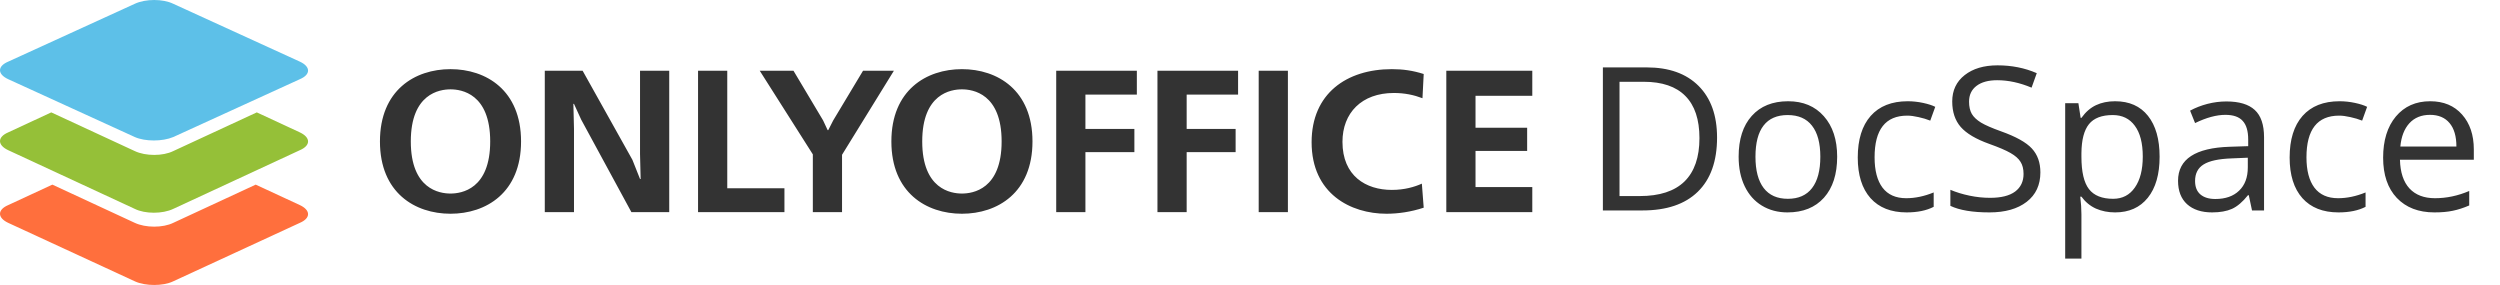
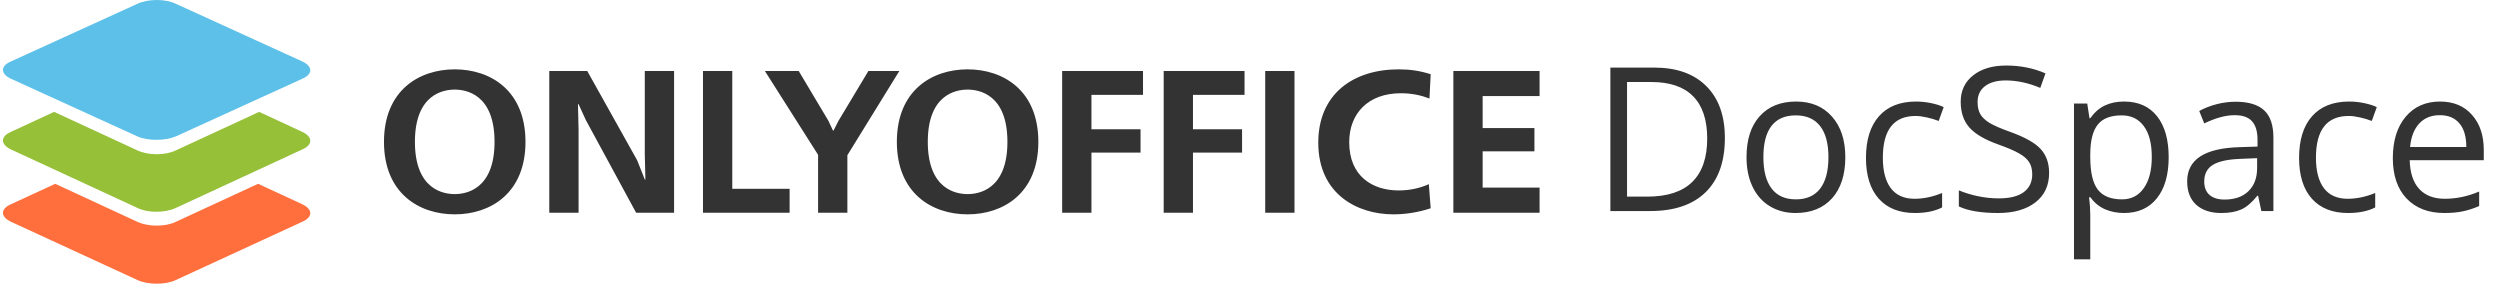
- <svg xmlns="http://www.w3.org/2000/svg" width="386" height="44" viewBox="0 0 386 44" fill="none">
-   <path fill-rule="evenodd" clip-rule="evenodd" d="M20.875 43.461L1.254 34.403C-0.418 33.612 -0.418 32.389 1.254 31.671L8.085 28.507L20.802 34.403C22.474 35.193 25.163 35.193 26.762 34.403L39.479 28.507L46.31 31.671C47.982 32.461 47.982 33.684 46.31 34.403L26.689 43.461C25.163 44.18 22.474 44.18 20.875 43.461Z" fill="#FF6F3D" />
-   <path fill-rule="evenodd" clip-rule="evenodd" d="M20.811 32.251L1.25 23.182C-0.417 22.39 -0.417 21.167 1.25 20.447L7.915 17.352L20.811 23.326C22.478 24.118 25.159 24.118 26.753 23.326L39.649 17.352L46.314 20.447C47.981 21.239 47.981 22.462 46.314 23.182L26.753 32.251C25.086 33.043 22.405 33.043 20.811 32.251Z" fill="#95C038" />
-   <path fill-rule="evenodd" clip-rule="evenodd" d="M20.811 21.158L1.25 12.22C-0.417 11.439 -0.417 10.233 1.25 9.524L20.811 0.585C22.478 -0.195 25.159 -0.195 26.753 0.585L46.314 9.524C47.981 10.304 47.981 11.51 46.314 12.22L26.753 21.158C25.086 21.867 22.405 21.867 20.811 21.158Z" fill="#5DC0E8" />
-   <path fill-rule="evenodd" clip-rule="evenodd" d="M312.92 31.163C314.33 30.075 315.035 28.56 315.035 26.616C315.035 25.105 314.597 23.877 313.72 22.93C312.854 21.983 311.263 21.097 308.947 20.271C307.567 19.778 306.54 19.33 305.865 18.927C305.2 18.514 304.727 18.066 304.445 17.582C304.163 17.089 304.022 16.459 304.022 15.694C304.022 14.657 304.405 13.846 305.17 13.262C305.936 12.678 306.998 12.386 308.358 12.386C310.08 12.386 311.852 12.768 313.675 13.534L314.476 11.298C312.633 10.492 310.614 10.089 308.418 10.089C306.313 10.089 304.621 10.593 303.342 11.6C302.063 12.607 301.424 13.962 301.424 15.664C301.424 17.285 301.862 18.599 302.738 19.607C303.624 20.614 305.095 21.485 307.149 22.22C308.619 22.744 309.712 23.212 310.427 23.625C311.152 24.038 311.666 24.491 311.968 24.985C312.28 25.468 312.436 26.092 312.436 26.858C312.436 28.016 312.003 28.922 311.137 29.577C310.271 30.221 308.982 30.544 307.27 30.544C306.223 30.544 305.165 30.433 304.098 30.211C303.03 29.99 302.043 29.688 301.137 29.305V31.782C302.547 32.457 304.561 32.795 307.179 32.795C309.596 32.795 311.51 32.251 312.92 31.163ZM262.138 29.607C264.122 27.674 265.114 24.884 265.114 21.238C265.114 17.824 264.162 15.165 262.259 13.262C260.355 11.358 257.687 10.407 254.252 10.407H247.485V32.492H253.603C257.319 32.492 260.164 31.531 262.138 29.607ZM260.219 14.818C261.67 16.278 262.395 18.448 262.395 21.329C262.395 24.279 261.624 26.51 260.083 28.021C258.543 29.521 256.241 30.272 253.18 30.272H250.053V12.627H253.784C256.634 12.627 258.779 13.357 260.219 14.818ZM281.618 30.529C282.978 29.008 283.658 26.898 283.658 24.199C283.658 21.57 282.973 19.486 281.603 17.945C280.244 16.404 278.406 15.633 276.089 15.633C273.692 15.633 271.819 16.389 270.47 17.899C269.12 19.4 268.445 21.5 268.445 24.199C268.445 25.941 268.758 27.462 269.382 28.761C270.006 30.06 270.893 31.057 272.041 31.752C273.189 32.447 274.503 32.795 275.984 32.795C278.38 32.795 280.259 32.039 281.618 30.529ZM272.313 29.033C271.467 27.925 271.044 26.314 271.044 24.199C271.044 22.064 271.462 20.457 272.298 19.38C273.133 18.302 274.372 17.764 276.014 17.764C277.675 17.764 278.929 18.312 279.775 19.41C280.631 20.498 281.059 22.094 281.059 24.199C281.059 26.324 280.631 27.94 279.775 29.048C278.929 30.146 277.686 30.695 276.044 30.695C274.402 30.695 273.159 30.141 272.313 29.033ZM294.376 32.795C291.979 32.795 290.121 32.059 288.802 30.589C287.493 29.109 286.838 27.019 286.838 24.32C286.838 21.55 287.503 19.41 288.832 17.899C290.171 16.389 292.075 15.633 294.542 15.633C295.338 15.633 296.134 15.719 296.929 15.89C297.725 16.061 298.349 16.263 298.802 16.495L298.032 18.625C297.478 18.403 296.874 18.222 296.219 18.081C295.565 17.93 294.985 17.854 294.482 17.854C291.118 17.854 289.436 19.999 289.436 24.29C289.436 26.324 289.844 27.885 290.66 28.973C291.486 30.06 292.704 30.604 294.316 30.604C295.695 30.604 297.11 30.307 298.561 29.713V31.933C297.453 32.508 296.058 32.795 294.376 32.795ZM326.569 32.795C325.491 32.795 324.504 32.598 323.608 32.206C322.722 31.803 321.977 31.188 321.372 30.363H321.191C321.312 31.329 321.372 32.246 321.372 33.112V39.925H318.865V15.936H320.904L321.251 18.202H321.372C322.017 17.295 322.767 16.641 323.623 16.238C324.479 15.835 325.461 15.633 326.569 15.633C328.764 15.633 330.456 16.384 331.645 17.884C332.843 19.385 333.443 21.49 333.443 24.199C333.443 26.918 332.833 29.033 331.615 30.544C330.406 32.044 328.724 32.795 326.569 32.795ZM326.206 17.764C324.514 17.764 323.291 18.232 322.536 19.168C321.78 20.105 321.392 21.596 321.372 23.64V24.199C321.372 26.525 321.76 28.192 322.536 29.199C323.311 30.196 324.555 30.695 326.267 30.695C327.697 30.695 328.815 30.116 329.621 28.957C330.436 27.799 330.844 26.203 330.844 24.169C330.844 22.104 330.436 20.523 329.621 19.425C328.815 18.317 327.677 17.764 326.206 17.764ZM347.212 30.136L347.711 32.492H349.569V21.193C349.569 19.259 349.091 17.854 348.134 16.978C347.187 16.102 345.727 15.664 343.753 15.664C342.776 15.664 341.799 15.79 340.822 16.041C339.856 16.293 338.964 16.641 338.149 17.084L338.919 19.002C340.661 18.156 342.222 17.733 343.602 17.733C344.831 17.733 345.722 18.046 346.276 18.67C346.84 19.284 347.122 20.241 347.122 21.54V22.567L344.312 22.658C338.964 22.819 336.29 24.572 336.29 27.915C336.29 29.476 336.754 30.68 337.68 31.526C338.617 32.372 339.906 32.795 341.548 32.795C342.776 32.795 343.798 32.613 344.614 32.251C345.44 31.878 346.266 31.173 347.092 30.136H347.212ZM345.717 29.441C344.831 30.297 343.607 30.725 342.046 30.725C341.059 30.725 340.289 30.488 339.735 30.015C339.191 29.542 338.919 28.852 338.919 27.945C338.919 26.787 339.357 25.936 340.233 25.392C341.12 24.838 342.56 24.526 344.554 24.456L347.061 24.35V25.846C347.061 27.387 346.613 28.585 345.717 29.441ZM361.058 32.795C358.661 32.795 356.803 32.059 355.484 30.589C354.174 29.109 353.52 27.019 353.52 24.32C353.52 21.55 354.185 19.41 355.514 17.899C356.853 16.389 358.757 15.633 361.224 15.633C362.02 15.633 362.815 15.719 363.611 15.89C364.407 16.061 365.031 16.263 365.484 16.495L364.714 18.625C364.16 18.403 363.556 18.222 362.901 18.081C362.246 17.93 361.667 17.854 361.164 17.854C357.8 17.854 356.118 19.999 356.118 24.29C356.118 26.324 356.526 27.885 357.342 28.973C358.168 30.06 359.386 30.604 360.998 30.604C362.377 30.604 363.792 30.307 365.243 29.713V31.933C364.135 32.508 362.74 32.795 361.058 32.795ZM370.069 30.559C371.489 32.049 373.423 32.795 375.87 32.795C376.988 32.795 377.94 32.709 378.726 32.538C379.521 32.377 380.362 32.105 381.248 31.722V29.486C379.506 30.232 377.744 30.604 375.961 30.604C374.269 30.604 372.955 30.101 372.018 29.093C371.092 28.086 370.603 26.611 370.553 24.667H381.958V23.081C381.958 20.845 381.354 19.048 380.146 17.688C378.937 16.318 377.295 15.633 375.221 15.633C373.005 15.633 371.238 16.419 369.918 17.99C368.609 19.561 367.955 21.681 367.955 24.35C367.955 26.999 368.66 29.068 370.069 30.559ZM372.003 19.032C372.799 18.166 373.861 17.733 375.191 17.733C376.5 17.733 377.507 18.156 378.212 19.002C378.917 19.838 379.269 21.047 379.269 22.628H370.613C370.754 21.097 371.218 19.899 372.003 19.032ZM58.664 21.839C58.664 13.919 64.063 10.677 69.558 10.677C75.052 10.677 80.451 13.919 80.451 21.839C80.451 29.758 75.052 33.001 69.558 33.001C64.063 33.001 58.664 29.758 58.664 21.839ZM75.687 21.839C75.687 14.449 71.241 13.795 69.558 13.795C67.874 13.795 63.428 14.449 63.428 21.839C63.428 29.228 67.874 29.883 69.558 29.883C71.241 29.883 75.687 29.228 75.687 21.839ZM88.625 32.751H84.115V10.926H89.959L97.644 24.676L98.82 27.638H98.915L98.82 23.772V10.926H103.329V32.751H97.486L89.736 18.471L88.625 16.04H88.529L88.625 19.906V32.751ZM107.779 32.751H121.118V29.072H112.289V10.926H107.779V32.751ZM125.501 23.834L117.307 10.926H122.516L127.089 18.596L127.788 20.093H127.883L128.645 18.596L133.25 10.926H138.014L130.011 23.897V32.751H125.501V23.834ZM148.522 10.677C143.027 10.677 137.628 13.919 137.628 21.839C137.628 29.758 143.027 33.001 148.522 33.001C154.016 33.001 159.415 29.758 159.415 21.839C159.415 13.919 154.016 10.677 148.522 10.677ZM148.522 13.795C150.205 13.795 154.651 14.449 154.651 21.839C154.651 29.228 150.205 29.883 148.522 29.883C146.838 29.883 142.392 29.228 142.392 21.839C142.392 14.449 146.838 13.795 148.522 13.795ZM167.589 32.751H163.079V10.926H175.529V14.605H167.589V19.906H175.148V23.491H167.589V32.751ZM178.711 32.751H183.221V23.491H190.779V19.906H183.221V14.605H191.16V10.926H178.711V32.751ZM198.852 32.751H194.342V10.926H198.852V32.751ZM219.535 28.355C218.423 28.854 216.867 29.322 214.898 29.322C210.896 29.322 207.276 27.17 207.276 21.901C207.276 17.442 210.229 14.356 215.215 14.356C216.899 14.356 218.328 14.668 219.63 15.166L219.82 11.425C218.137 10.895 216.645 10.677 214.898 10.677C207.911 10.677 202.512 14.449 202.512 21.963C202.512 29.914 208.546 33.001 214.072 33.001C215.851 33.001 217.851 32.72 219.82 32.066L219.535 28.355ZM236.586 32.751H223.31V10.926H236.586V14.792H227.82V19.719H235.792V23.304H227.82V28.885H236.586V32.751Z" fill="#333333" />
+ <svg xmlns="http://www.w3.org/2000/svg" width="423" height="48" viewBox="0 0 423 48" fill="none">
+   <path fill-rule="evenodd" clip-rule="evenodd" d="M23.322 47.412L1.871 37.53C0.043 36.667 0.043 35.334 1.871 34.55L9.339 31.099L23.243 37.53C25.07 38.392 28.01 38.392 29.757 37.53L43.661 31.099L51.13 34.55C52.957 35.412 52.957 36.745 51.13 37.53L29.678 47.412C28.01 48.196 25.07 48.196 23.322 47.412Z" fill="#FF6F3D" />
+   <path fill-rule="evenodd" clip-rule="evenodd" d="M23.253 35.183L1.866 25.29C0.045 24.426 0.045 23.091 1.866 22.306L9.153 18.93L23.253 25.447C25.074 26.311 28.005 26.311 29.747 25.447L43.846 18.93L51.134 22.306C52.955 23.17 52.955 24.505 51.134 25.29L29.747 35.183C27.926 36.047 24.995 36.047 23.253 35.183Z" fill="#95C038" />
+   <path fill-rule="evenodd" clip-rule="evenodd" d="M23.253 23.081L1.866 13.33C0.045 12.479 0.045 11.164 1.866 10.39L23.253 0.638C25.074 -0.213 28.005 -0.213 29.747 0.638L51.134 10.39C52.955 11.241 52.955 12.556 51.134 13.33L29.747 23.081C27.926 23.855 24.995 23.855 23.253 23.081Z" fill="#5DC0E8" />
+   <path fill-rule="evenodd" clip-rule="evenodd" d="M344.385 34.247C345.935 33.052 346.709 31.386 346.709 29.25C346.709 27.59 346.228 26.24 345.265 25.199C344.313 24.159 342.565 23.185 340.019 22.277C338.503 21.735 337.374 21.242 336.632 20.8C335.902 20.346 335.382 19.854 335.072 19.322C334.762 18.78 334.607 18.088 334.607 17.247C334.607 16.107 335.028 15.216 335.869 14.574C336.71 13.932 337.877 13.611 339.372 13.611C341.264 13.611 343.212 14.032 345.215 14.873L346.095 12.416C344.07 11.531 341.851 11.088 339.438 11.088C337.125 11.088 335.265 11.641 333.86 12.748C332.454 13.855 331.751 15.343 331.751 17.214C331.751 18.996 332.233 20.44 333.196 21.547C334.17 22.654 335.786 23.611 338.043 24.419C339.659 24.994 340.86 25.509 341.646 25.963C342.443 26.417 343.007 26.915 343.339 27.457C343.682 27.988 343.854 28.674 343.854 29.516C343.854 30.788 343.378 31.785 342.426 32.504C341.474 33.212 340.058 33.566 338.176 33.566C337.025 33.566 335.863 33.445 334.69 33.201C333.517 32.958 332.432 32.626 331.436 32.205V34.928C332.986 35.669 335.199 36.04 338.077 36.04C340.733 36.04 342.836 35.442 344.385 34.247ZM288.578 32.537C290.758 30.412 291.849 27.346 291.849 23.34C291.849 19.588 290.803 16.666 288.711 14.574C286.619 12.482 283.686 11.437 279.912 11.437H272.475V35.708H279.198C283.282 35.708 286.409 34.651 288.578 32.537ZM286.47 16.284C288.063 17.889 288.86 20.274 288.86 23.439C288.86 26.682 288.014 29.134 286.32 30.794C284.627 32.443 282.098 33.268 278.733 33.268H275.297V13.877H279.397C282.53 13.877 284.887 14.679 286.47 16.284ZM309.986 33.55C311.48 31.879 312.227 29.56 312.227 26.594C312.227 23.705 311.475 21.414 309.97 19.721C308.475 18.027 306.456 17.181 303.91 17.181C301.276 17.181 299.217 18.011 297.734 19.671C296.251 21.32 295.51 23.628 295.51 26.594C295.51 28.509 295.853 30.18 296.539 31.607C297.225 33.035 298.199 34.131 299.461 34.895C300.723 35.658 302.167 36.04 303.794 36.04C306.428 36.04 308.492 35.21 309.986 33.55ZM299.76 31.906C298.83 30.689 298.365 28.918 298.365 26.594C298.365 24.247 298.824 22.482 299.743 21.298C300.662 20.114 302.023 19.521 303.827 19.521C305.653 19.521 307.031 20.125 307.961 21.331C308.902 22.526 309.372 24.281 309.372 26.594C309.372 28.929 308.902 30.705 307.961 31.923C307.031 33.129 305.664 33.732 303.86 33.732C302.056 33.732 300.689 33.124 299.76 31.906ZM324.007 36.04C321.372 36.04 319.33 35.232 317.881 33.616C316.442 31.989 315.722 29.693 315.722 26.727C315.722 23.683 316.453 21.331 317.914 19.671C319.386 18.011 321.478 17.181 324.189 17.181C325.063 17.181 325.938 17.275 326.812 17.463C327.687 17.651 328.373 17.872 328.871 18.127L328.024 20.468C327.415 20.224 326.751 20.025 326.032 19.87C325.312 19.704 324.676 19.621 324.123 19.621C320.426 19.621 318.578 21.979 318.578 26.693C318.578 28.929 319.026 30.645 319.923 31.84C320.83 33.035 322.169 33.633 323.94 33.633C325.456 33.633 327.011 33.306 328.605 32.653V35.094C327.388 35.725 325.855 36.04 324.007 36.04ZM359.385 36.04C358.201 36.04 357.116 35.824 356.131 35.393C355.157 34.95 354.338 34.275 353.674 33.367H353.475C353.608 34.43 353.674 35.437 353.674 36.389V43.876H350.918V17.513H353.16L353.541 20.003H353.674C354.383 19.007 355.207 18.287 356.148 17.845C357.089 17.402 358.168 17.181 359.385 17.181C361.798 17.181 363.657 18.005 364.963 19.654C366.28 21.303 366.939 23.616 366.939 26.594C366.939 29.582 366.269 31.906 364.93 33.566C363.602 35.215 361.754 36.04 359.385 36.04ZM358.987 19.521C357.127 19.521 355.783 20.036 354.953 21.065C354.122 22.095 353.696 23.733 353.674 25.98V26.594C353.674 29.15 354.1 30.982 354.953 32.089C355.805 33.185 357.172 33.732 359.053 33.732C360.625 33.732 361.853 33.096 362.739 31.823C363.635 30.55 364.083 28.796 364.083 26.561C364.083 24.292 363.635 22.554 362.739 21.348C361.853 20.13 360.603 19.521 358.987 19.521ZM382.071 33.118L382.619 35.708H384.661V23.29C384.661 21.165 384.136 19.621 383.084 18.658C382.044 17.695 380.439 17.214 378.27 17.214C377.196 17.214 376.123 17.352 375.049 17.629C373.987 17.906 373.007 18.287 372.111 18.774L372.957 20.883C374.872 19.953 376.587 19.488 378.104 19.488C379.454 19.488 380.433 19.831 381.042 20.518C381.662 21.193 381.972 22.244 381.972 23.672V24.801L378.884 24.9C373.007 25.078 370.069 27.003 370.069 30.678C370.069 32.393 370.578 33.716 371.596 34.645C372.625 35.575 374.042 36.04 375.846 36.04C377.196 36.04 378.32 35.841 379.216 35.442C380.124 35.033 381.031 34.258 381.939 33.118H382.071ZM380.428 32.355C379.454 33.295 378.109 33.766 376.394 33.766C375.309 33.766 374.462 33.505 373.854 32.985C373.256 32.465 372.957 31.707 372.957 30.711C372.957 29.438 373.439 28.503 374.402 27.905C375.376 27.297 376.958 26.953 379.15 26.876L381.905 26.76V28.403C381.905 30.097 381.413 31.414 380.428 32.355ZM397.287 36.04C394.653 36.04 392.611 35.232 391.161 33.616C389.722 31.989 389.003 29.693 389.003 26.727C389.003 23.683 389.733 21.331 391.194 19.671C392.666 18.011 394.758 17.181 397.47 17.181C398.344 17.181 399.218 17.275 400.093 17.463C400.967 17.651 401.653 17.872 402.151 18.127L401.305 20.468C400.696 20.224 400.032 20.025 399.313 19.87C398.593 19.704 397.957 19.621 397.403 19.621C393.707 19.621 391.858 21.979 391.858 26.693C391.858 28.929 392.307 30.645 393.203 31.84C394.111 33.035 395.45 33.633 397.221 33.633C398.737 33.633 400.292 33.306 401.886 32.653V35.094C400.668 35.725 399.135 36.04 397.287 36.04ZM407.19 33.583C408.751 35.221 410.876 36.04 413.565 36.04C414.794 36.04 415.84 35.946 416.703 35.758C417.577 35.581 418.501 35.282 419.475 34.861V32.404C417.561 33.223 415.624 33.633 413.665 33.633C411.806 33.633 410.361 33.079 409.332 31.973C408.314 30.866 407.777 29.244 407.722 27.108H420.256V25.365C420.256 22.908 419.592 20.933 418.264 19.439C416.935 17.933 415.131 17.181 412.851 17.181C410.417 17.181 408.474 18.044 407.024 19.77C405.585 21.497 404.866 23.827 404.866 26.76C404.866 29.671 405.641 31.945 407.19 33.583ZM409.315 20.916C410.19 19.964 411.357 19.488 412.818 19.488C414.257 19.488 415.364 19.953 416.139 20.883C416.913 21.801 417.301 23.13 417.301 24.867H407.788C407.943 23.185 408.452 21.868 409.315 20.916ZM64.969 24C64.969 15.297 70.902 11.733 76.94 11.733C82.978 11.733 88.912 15.297 88.912 24C88.912 32.703 82.978 36.267 76.94 36.267C70.902 36.267 64.969 32.703 64.969 24ZM83.676 24C83.676 15.879 78.79 15.16 76.94 15.16C75.09 15.16 70.204 15.879 70.204 24C70.204 32.121 75.09 32.84 76.94 32.84C78.79 32.84 83.676 32.121 83.676 24ZM97.894 35.992H92.938V12.008H99.36L107.807 27.118L109.098 30.373H109.203L109.098 26.124V12.008H114.054V35.992H107.632L99.116 20.299L97.894 17.627H97.79L97.894 21.876V35.992ZM118.944 35.992H133.603V31.949H123.901V12.008H118.944V35.992ZM138.42 26.193L129.415 12.008H135.139L140.165 20.436L140.933 22.081H141.038L141.875 20.436L146.936 12.008H152.171L143.376 26.261V35.992H138.42V26.193ZM163.719 11.733C157.68 11.733 151.747 15.297 151.747 24C151.747 32.703 157.68 36.267 163.719 36.267C169.757 36.267 175.69 32.703 175.69 24C175.69 15.297 169.757 11.733 163.719 11.733ZM163.719 15.16C165.568 15.16 170.455 15.879 170.455 24C170.455 32.121 165.568 32.84 163.719 32.84C161.869 32.84 156.982 32.121 156.982 24C156.982 15.879 161.869 15.16 163.719 15.16ZM184.673 35.992H179.717V12.008H193.398V16.051H184.673V21.876H192.979V25.816H184.673V35.992ZM196.895 35.992H201.851V25.816H210.158V21.876H201.851V16.051H210.577V12.008H196.895V35.992ZM219.03 35.992H214.073V12.008H219.03V35.992ZM241.759 31.161C240.537 31.709 238.827 32.223 236.663 32.223C232.265 32.223 228.287 29.859 228.287 24.069C228.287 19.169 231.532 15.777 237.012 15.777C238.862 15.777 240.433 16.119 241.864 16.667L242.073 12.556C240.223 11.973 238.583 11.733 236.663 11.733C228.985 11.733 223.051 15.879 223.051 24.137C223.051 32.874 229.683 36.267 235.756 36.267C237.71 36.267 239.909 35.958 242.073 35.239L241.759 31.161ZM260.497 35.992H245.908V12.008H260.497V16.256H250.864V21.67H259.625V25.61H250.864V31.744H260.497V35.992Z" fill="#333333" />
</svg>
